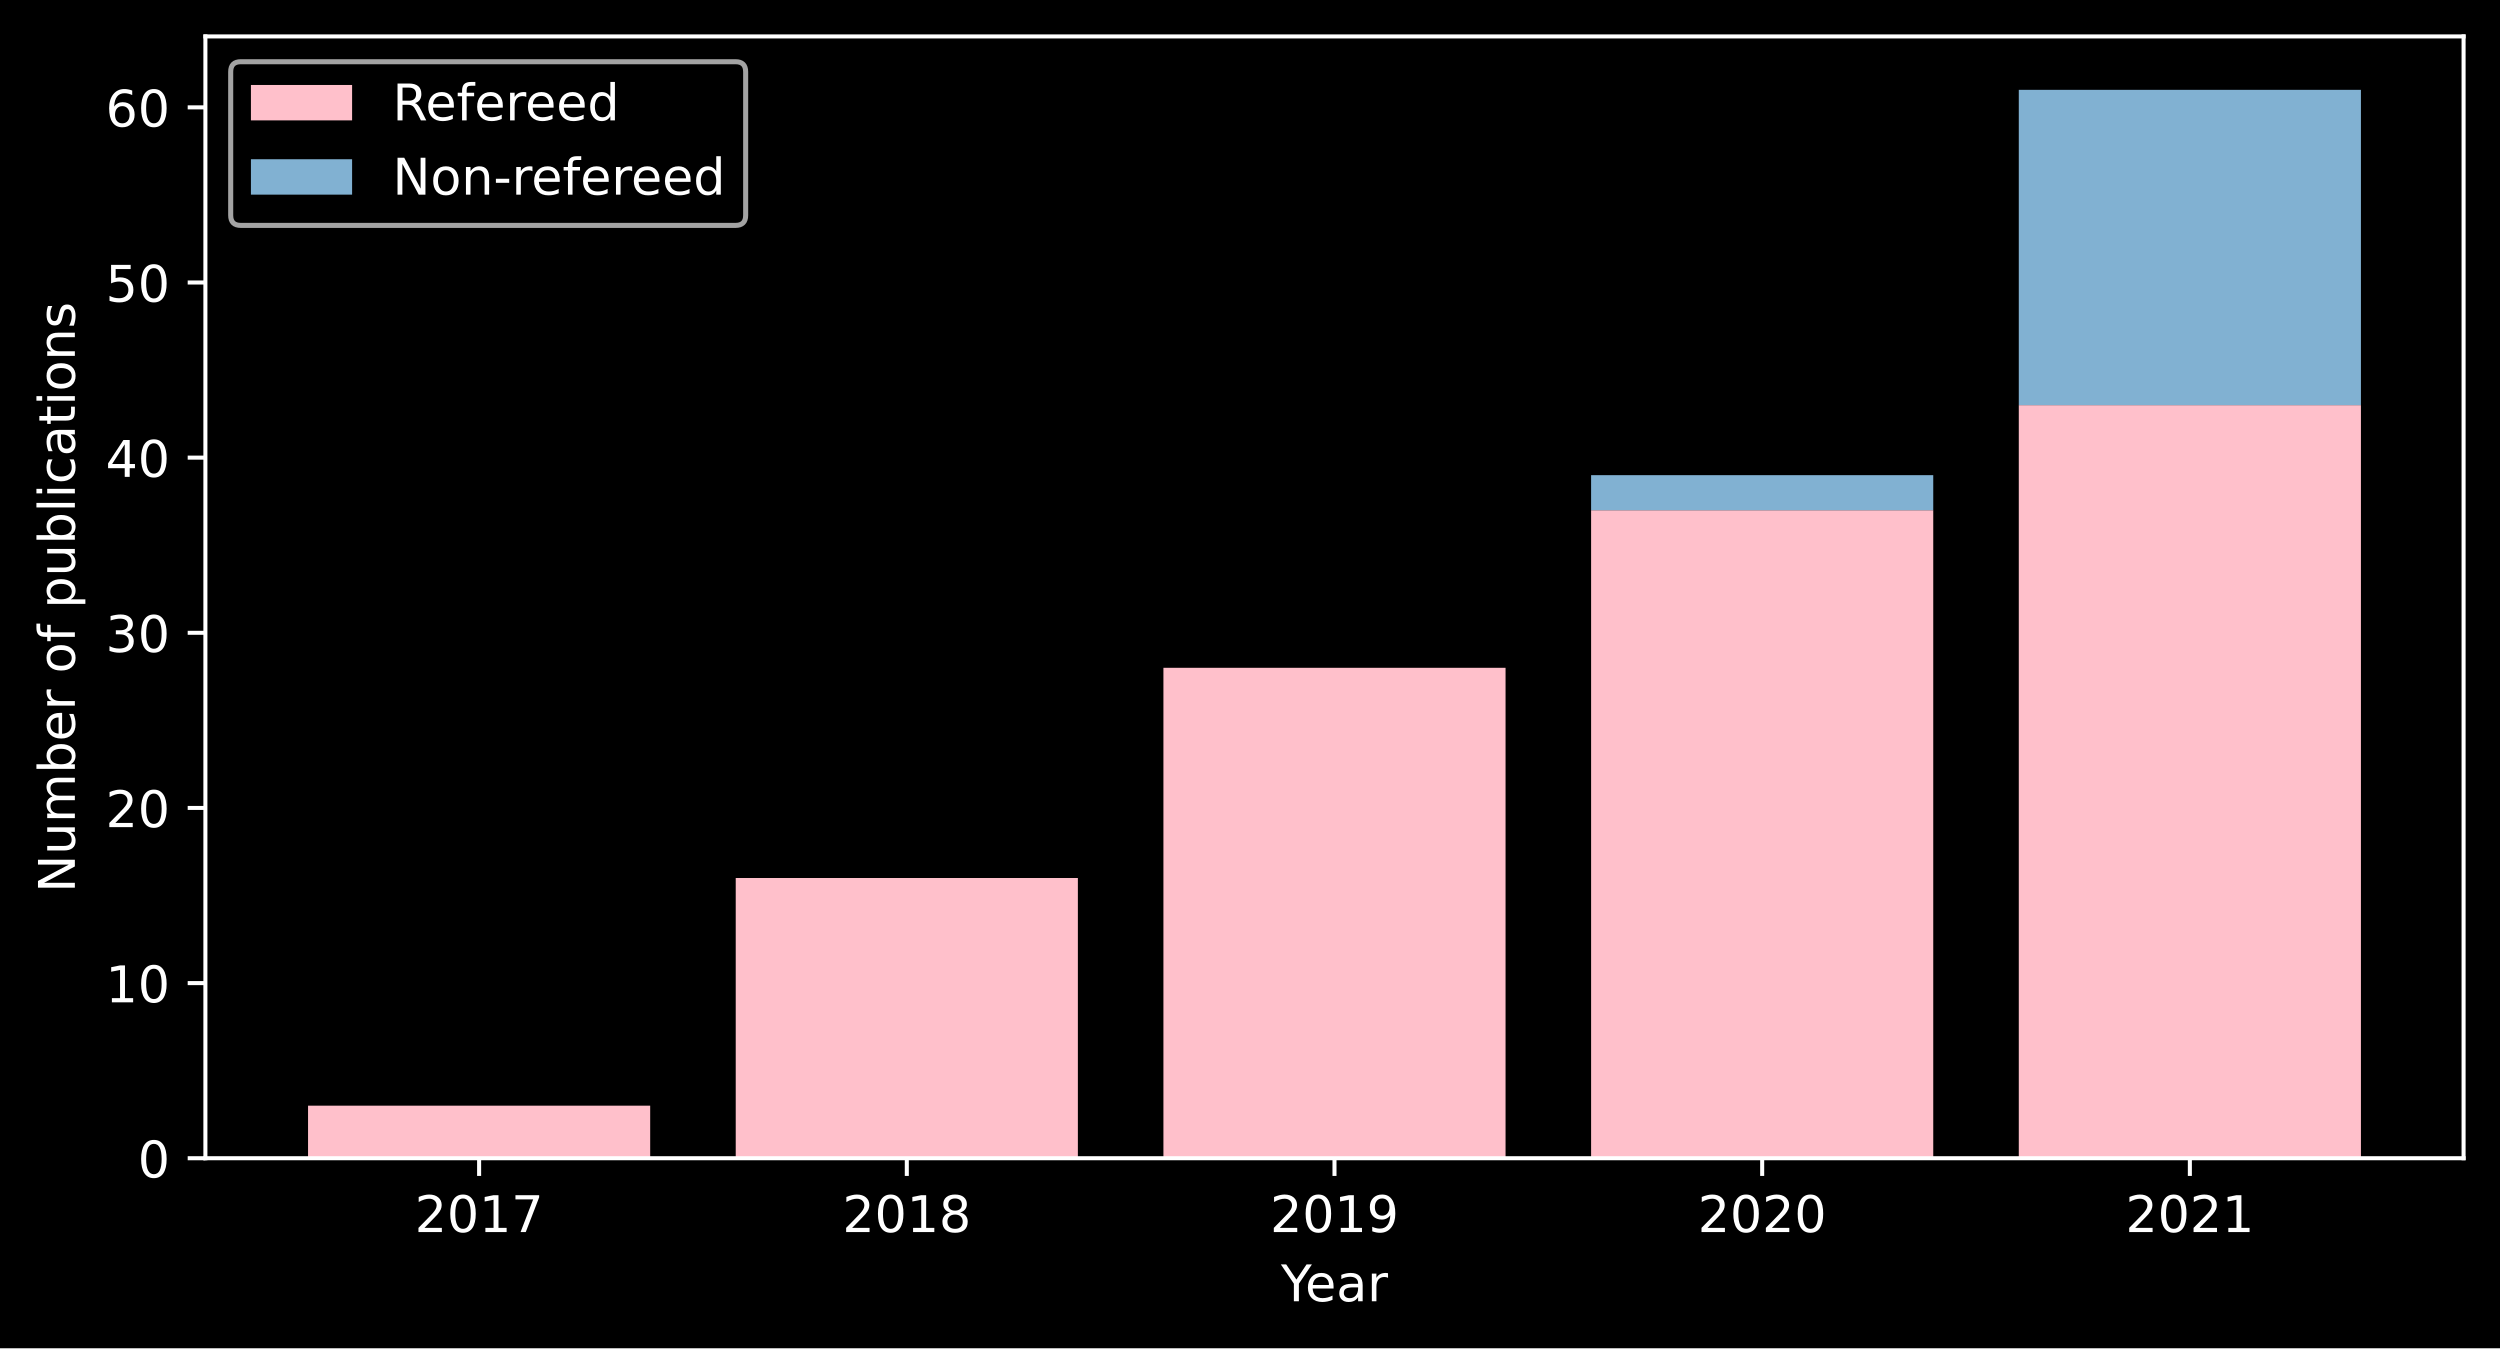
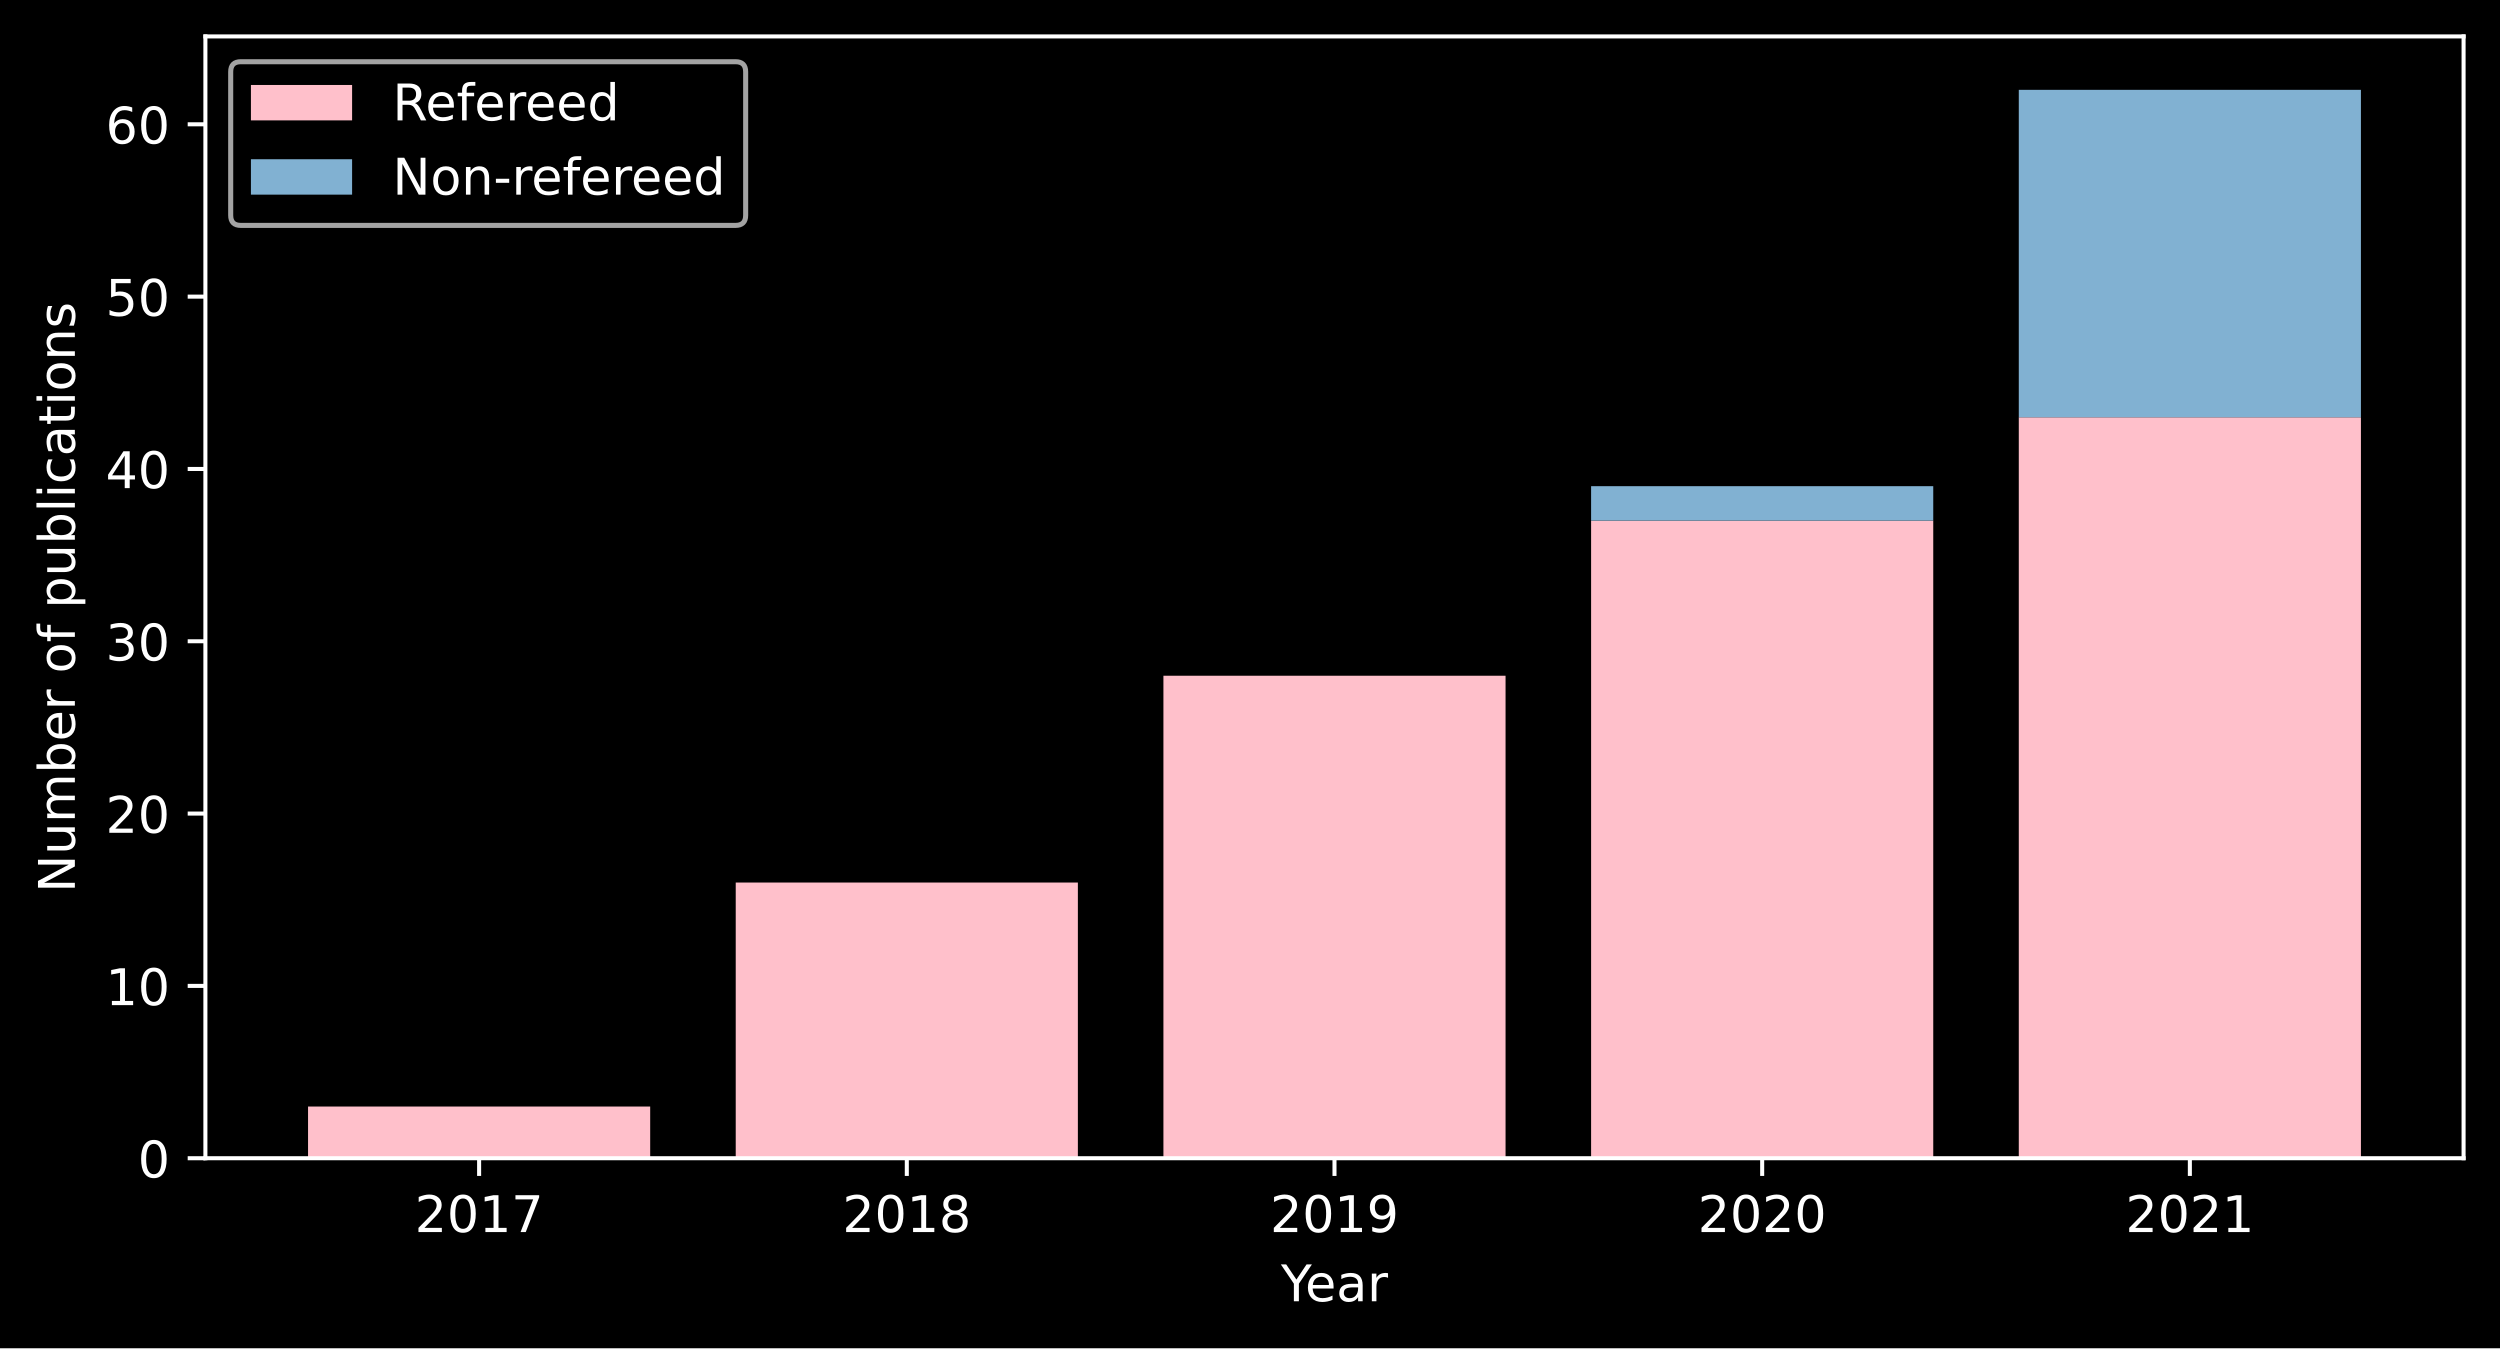
<svg xmlns="http://www.w3.org/2000/svg" xmlns:xlink="http://www.w3.org/1999/xlink" height="266.516pt" version="1.1" viewBox="0 0 494.203 266.516" width="494.203pt">
  <defs>
    <style type="text/css">*{stroke-linecap:butt;stroke-linejoin:round;}</style>
  </defs>
  <g id="figure_1">
    <g id="patch_1">
      <path d="M 0 266.516  L 494.203 266.516  L 494.203 0  L 0 0  z " />
    </g>
    <g id="axes_1">
      <g id="patch_2">
        <path d="M 40.603 228.96  L 487.003 228.96  L 487.003 7.2  L 40.603 7.2  z " />
      </g>
      <g id="patch_3">
-         <path clip-path="url(#p9bf4afe9cd)" d="M 399.076 228.96  L 466.712 228.96  L 466.712 80.081  L 399.076 80.081  z " style="fill:#ffc0cb;" />
+         <path clip-path="url(#p8f0d142fc8)" d="M 399.076 228.96  L 466.712 228.96  L 466.712 82.483  L 399.076 82.483  z " style="fill:#ffc0cb;" />
      </g>
      <g id="patch_4">
-         <path clip-path="url(#p9bf4afe9cd)" d="M 314.53 228.96  L 382.167 228.96  L 382.167 100.855  L 314.53 100.855  z " style="fill:#ffc0cb;" />
+         <path clip-path="url(#p8f0d142fc8)" d="M 314.53 228.96  L 382.167 228.96  L 382.167 102.921  L 314.53 102.921  z " style="fill:#ffc0cb;" />
      </g>
      <g id="patch_5">
-         <path clip-path="url(#p9bf4afe9cd)" d="M 229.985 228.96  L 297.621 228.96  L 297.621 132.016  L 229.985 132.016  z " style="fill:#ffc0cb;" />
+         <path clip-path="url(#p8f0d142fc8)" d="M 229.985 228.96  L 297.621 228.96  L 297.621 133.579  L 229.985 133.579  z " style="fill:#ffc0cb;" />
      </g>
      <g id="patch_6">
-         <path clip-path="url(#p9bf4afe9cd)" d="M 145.439 228.96  L 213.076 228.96  L 213.076 173.563  L 145.439 173.563  z " style="fill:#ffc0cb;" />
+         <path clip-path="url(#p8f0d142fc8)" d="M 145.439 228.96  L 213.076 228.96  L 213.076 174.457  L 145.439 174.457  z " style="fill:#ffc0cb;" />
      </g>
      <g id="patch_7">
-         <path clip-path="url(#p9bf4afe9cd)" d="M 60.894 228.96  L 128.53 228.96  L 128.53 218.573  L 60.894 218.573  z " style="fill:#ffc0cb;" />
+         <path clip-path="url(#p8f0d142fc8)" d="M 60.894 228.96  L 128.53 228.96  L 128.53 218.741  L 60.894 218.741  z " style="fill:#ffc0cb;" />
      </g>
      <g id="patch_8">
-         <path clip-path="url(#p9bf4afe9cd)" d="M 399.076 80.081  L 466.712 80.081  L 466.712 17.76  L 399.076 17.76  z " style="fill:#81b1d2;" />
+         <path clip-path="url(#p8f0d142fc8)" d="M 399.076 82.483  L 466.712 82.483  L 466.712 17.76  L 399.076 17.76  z " style="fill:#81b1d2;" />
      </g>
      <g id="patch_9">
-         <path clip-path="url(#p9bf4afe9cd)" d="M 314.53 100.855  L 382.167 100.855  L 382.167 93.93  L 314.53 93.93  z " style="fill:#81b1d2;" />
+         <path clip-path="url(#p8f0d142fc8)" d="M 314.53 102.921  L 382.167 102.921  L 382.167 96.108  L 314.53 96.108  z " style="fill:#81b1d2;" />
      </g>
      <g id="patch_10">
-         <path clip-path="url(#p9bf4afe9cd)" d="M 229.985 132.016  L 297.621 132.016  L 297.621 132.016  L 229.985 132.016  z " style="fill:#81b1d2;" />
+         <path clip-path="url(#p8f0d142fc8)" d="M 229.985 133.579  L 297.621 133.579  L 297.621 133.579  L 229.985 133.579  z " style="fill:#81b1d2;" />
      </g>
      <g id="patch_11">
-         <path clip-path="url(#p9bf4afe9cd)" d="M 145.439 173.563  L 213.076 173.563  L 213.076 173.563  L 145.439 173.563  z " style="fill:#81b1d2;" />
+         <path clip-path="url(#p8f0d142fc8)" d="M 145.439 174.457  L 213.076 174.457  L 213.076 174.457  L 145.439 174.457  z " style="fill:#81b1d2;" />
      </g>
      <g id="patch_12">
-         <path clip-path="url(#p9bf4afe9cd)" d="M 60.894 218.573  L 128.53 218.573  L 128.53 218.573  L 60.894 218.573  z " style="fill:#81b1d2;" />
+         <path clip-path="url(#p8f0d142fc8)" d="M 60.894 218.741  L 128.53 218.741  L 128.53 218.741  L 60.894 218.741  z " style="fill:#81b1d2;" />
      </g>
      <g id="matplotlib.axis_1">
        <g id="xtick_1">
          <g id="line2d_1">
            <defs>
-               <path d="M 0 0  L 0 3.5  " id="m82f79fecef" style="stroke:#ffffff;stroke-width:0.8;" />
-             </defs>
-             <g>
-               <use style="fill:#ffffff;stroke:#ffffff;stroke-width:0.8;" x="432.894" xlink:href="#m82f79fecef" y="228.96" />
+               <path d="M 0 0  L 0 3.5  " id="m15cc1eba08" style="stroke:#ffffff;stroke-width:0.8;" />
+             </defs>
+             <g>
+               <use style="fill:#ffffff;stroke:#ffffff;stroke-width:0.8;" x="432.894" xlink:href="#m15cc1eba08" y="228.96" />
            </g>
          </g>
          <g id="text_1">
            <g style="fill:#ffffff;" transform="translate(420.169 243.5584)scale(0.1 -0.1)">
              <defs>
                <path d="M 1228 531  L 3431 531  L 3431 0  L 469 0  L 469 531  Q 828 903 1448 1529  Q 2069 2156 2228 2338  Q 2531 2678 2651 2914  Q 2772 3150 2772 3378  Q 2772 3750 2511 3984  Q 2250 4219 1831 4219  Q 1534 4219 1204 4116  Q 875 4013 500 3803  L 500 4441  Q 881 4594 1212 4672  Q 1544 4750 1819 4750  Q 2544 4750 2975 4387  Q 3406 4025 3406 3419  Q 3406 3131 3298 2873  Q 3191 2616 2906 2266  Q 2828 2175 2409 1742  Q 1991 1309 1228 531  z " id="DejaVuSans-32" transform="scale(0.015625)" />
                <path d="M 2034 4250  Q 1547 4250 1301 3770  Q 1056 3291 1056 2328  Q 1056 1369 1301 889  Q 1547 409 2034 409  Q 2525 409 2770 889  Q 3016 1369 3016 2328  Q 3016 3291 2770 3770  Q 2525 4250 2034 4250  z M 2034 4750  Q 2819 4750 3233 4129  Q 3647 3509 3647 2328  Q 3647 1150 3233 529  Q 2819 -91 2034 -91  Q 1250 -91 836 529  Q 422 1150 422 2328  Q 422 3509 836 4129  Q 1250 4750 2034 4750  z " id="DejaVuSans-30" transform="scale(0.015625)" />
                <path d="M 794 531  L 1825 531  L 1825 4091  L 703 3866  L 703 4441  L 1819 4666  L 2450 4666  L 2450 531  L 3481 531  L 3481 0  L 794 0  L 794 531  z " id="DejaVuSans-31" transform="scale(0.015625)" />
              </defs>
              <use xlink:href="#DejaVuSans-32" />
              <use x="63.623" xlink:href="#DejaVuSans-30" />
              <use x="127.246" xlink:href="#DejaVuSans-32" />
              <use x="190.869" xlink:href="#DejaVuSans-31" />
            </g>
          </g>
        </g>
        <g id="xtick_2">
          <g id="line2d_2">
            <g>
-               <use style="fill:#ffffff;stroke:#ffffff;stroke-width:0.8;" x="348.349" xlink:href="#m82f79fecef" y="228.96" />
+               <use style="fill:#ffffff;stroke:#ffffff;stroke-width:0.8;" x="348.349" xlink:href="#m15cc1eba08" y="228.96" />
            </g>
          </g>
          <g id="text_2">
            <g style="fill:#ffffff;" transform="translate(335.6236 243.5584)scale(0.1 -0.1)">
              <use xlink:href="#DejaVuSans-32" />
              <use x="63.623" xlink:href="#DejaVuSans-30" />
              <use x="127.246" xlink:href="#DejaVuSans-32" />
              <use x="190.869" xlink:href="#DejaVuSans-30" />
            </g>
          </g>
        </g>
        <g id="xtick_3">
          <g id="line2d_3">
            <g>
-               <use style="fill:#ffffff;stroke:#ffffff;stroke-width:0.8;" x="263.803" xlink:href="#m82f79fecef" y="228.96" />
+               <use style="fill:#ffffff;stroke:#ffffff;stroke-width:0.8;" x="263.803" xlink:href="#m15cc1eba08" y="228.96" />
            </g>
          </g>
          <g id="text_3">
            <g style="fill:#ffffff;" transform="translate(251.0781 243.5584)scale(0.1 -0.1)">
              <defs>
                <path d="M 703 97  L 703 672  Q 941 559 1184 500  Q 1428 441 1663 441  Q 2288 441 2617 861  Q 2947 1281 2994 2138  Q 2813 1869 2534 1725  Q 2256 1581 1919 1581  Q 1219 1581 811 2004  Q 403 2428 403 3163  Q 403 3881 828 4315  Q 1253 4750 1959 4750  Q 2769 4750 3195 4129  Q 3622 3509 3622 2328  Q 3622 1225 3098 567  Q 2575 -91 1691 -91  Q 1453 -91 1209 -44  Q 966 3 703 97  z M 1959 2075  Q 2384 2075 2632 2365  Q 2881 2656 2881 3163  Q 2881 3666 2632 3958  Q 2384 4250 1959 4250  Q 1534 4250 1286 3958  Q 1038 3666 1038 3163  Q 1038 2656 1286 2365  Q 1534 2075 1959 2075  z " id="DejaVuSans-39" transform="scale(0.015625)" />
              </defs>
              <use xlink:href="#DejaVuSans-32" />
              <use x="63.623" xlink:href="#DejaVuSans-30" />
              <use x="127.246" xlink:href="#DejaVuSans-31" />
              <use x="190.869" xlink:href="#DejaVuSans-39" />
            </g>
          </g>
        </g>
        <g id="xtick_4">
          <g id="line2d_4">
            <g>
-               <use style="fill:#ffffff;stroke:#ffffff;stroke-width:0.8;" x="179.258" xlink:href="#m82f79fecef" y="228.96" />
+               <use style="fill:#ffffff;stroke:#ffffff;stroke-width:0.8;" x="179.258" xlink:href="#m15cc1eba08" y="228.96" />
            </g>
          </g>
          <g id="text_4">
            <g style="fill:#ffffff;" transform="translate(166.5327 243.5584)scale(0.1 -0.1)">
              <defs>
                <path d="M 2034 2216  Q 1584 2216 1326 1975  Q 1069 1734 1069 1313  Q 1069 891 1326 650  Q 1584 409 2034 409  Q 2484 409 2743 651  Q 3003 894 3003 1313  Q 3003 1734 2745 1975  Q 2488 2216 2034 2216  z M 1403 2484  Q 997 2584 770 2862  Q 544 3141 544 3541  Q 544 4100 942 4425  Q 1341 4750 2034 4750  Q 2731 4750 3128 4425  Q 3525 4100 3525 3541  Q 3525 3141 3298 2862  Q 3072 2584 2669 2484  Q 3125 2378 3379 2068  Q 3634 1759 3634 1313  Q 3634 634 3220 271  Q 2806 -91 2034 -91  Q 1263 -91 848 271  Q 434 634 434 1313  Q 434 1759 690 2068  Q 947 2378 1403 2484  z M 1172 3481  Q 1172 3119 1398 2916  Q 1625 2713 2034 2713  Q 2441 2713 2670 2916  Q 2900 3119 2900 3481  Q 2900 3844 2670 4047  Q 2441 4250 2034 4250  Q 1625 4250 1398 4047  Q 1172 3844 1172 3481  z " id="DejaVuSans-38" transform="scale(0.015625)" />
              </defs>
              <use xlink:href="#DejaVuSans-32" />
              <use x="63.623" xlink:href="#DejaVuSans-30" />
              <use x="127.246" xlink:href="#DejaVuSans-31" />
              <use x="190.869" xlink:href="#DejaVuSans-38" />
            </g>
          </g>
        </g>
        <g id="xtick_5">
          <g id="line2d_5">
            <g>
-               <use style="fill:#ffffff;stroke:#ffffff;stroke-width:0.8;" x="94.712" xlink:href="#m82f79fecef" y="228.96" />
+               <use style="fill:#ffffff;stroke:#ffffff;stroke-width:0.8;" x="94.712" xlink:href="#m15cc1eba08" y="228.96" />
            </g>
          </g>
          <g id="text_5">
            <g style="fill:#ffffff;" transform="translate(81.98722 243.5584)scale(0.1 -0.1)">
              <defs>
                <path d="M 525 4666  L 3525 4666  L 3525 4397  L 1831 0  L 1172 0  L 2766 4134  L 525 4134  L 525 4666  z " id="DejaVuSans-37" transform="scale(0.015625)" />
              </defs>
              <use xlink:href="#DejaVuSans-32" />
              <use x="63.623" xlink:href="#DejaVuSans-30" />
              <use x="127.246" xlink:href="#DejaVuSans-31" />
              <use x="190.869" xlink:href="#DejaVuSans-37" />
            </g>
          </g>
        </g>
        <g id="text_6">
          <g style="fill:#ffffff;" transform="translate(253.2156 257.2366)scale(0.1 -0.1)">
            <defs>
              <path d="M -13 4666  L 666 4666  L 1959 2747  L 3244 4666  L 3922 4666  L 2272 2222  L 2272 0  L 1638 0  L 1638 2222  L -13 4666  z " id="DejaVuSans-59" transform="scale(0.015625)" />
              <path d="M 3597 1894  L 3597 1613  L 953 1613  Q 991 1019 1311 708  Q 1631 397 2203 397  Q 2534 397 2845 478  Q 3156 559 3463 722  L 3463 178  Q 3153 47 2828 -22  Q 2503 -91 2169 -91  Q 1331 -91 842 396  Q 353 884 353 1716  Q 353 2575 817 3079  Q 1281 3584 2069 3584  Q 2775 3584 3186 3129  Q 3597 2675 3597 1894  z M 3022 2063  Q 3016 2534 2758 2815  Q 2500 3097 2075 3097  Q 1594 3097 1305 2825  Q 1016 2553 972 2059  L 3022 2063  z " id="DejaVuSans-65" transform="scale(0.015625)" />
              <path d="M 2194 1759  Q 1497 1759 1228 1600  Q 959 1441 959 1056  Q 959 750 1161 570  Q 1363 391 1709 391  Q 2188 391 2477 730  Q 2766 1069 2766 1631  L 2766 1759  L 2194 1759  z M 3341 1997  L 3341 0  L 2766 0  L 2766 531  Q 2569 213 2275 61  Q 1981 -91 1556 -91  Q 1019 -91 701 211  Q 384 513 384 1019  Q 384 1609 779 1909  Q 1175 2209 1959 2209  L 2766 2209  L 2766 2266  Q 2766 2663 2505 2880  Q 2244 3097 1772 3097  Q 1472 3097 1187 3025  Q 903 2953 641 2809  L 641 3341  Q 956 3463 1253 3523  Q 1550 3584 1831 3584  Q 2591 3584 2966 3190  Q 3341 2797 3341 1997  z " id="DejaVuSans-61" transform="scale(0.015625)" />
              <path d="M 2631 2963  Q 2534 3019 2420 3045  Q 2306 3072 2169 3072  Q 1681 3072 1420 2755  Q 1159 2438 1159 1844  L 1159 0  L 581 0  L 581 3500  L 1159 3500  L 1159 2956  Q 1341 3275 1631 3429  Q 1922 3584 2338 3584  Q 2397 3584 2469 3576  Q 2541 3569 2628 3553  L 2631 2963  z " id="DejaVuSans-72" transform="scale(0.015625)" />
            </defs>
            <use xlink:href="#DejaVuSans-59" />
            <use x="47.834" xlink:href="#DejaVuSans-65" />
            <use x="109.357" xlink:href="#DejaVuSans-61" />
            <use x="170.637" xlink:href="#DejaVuSans-72" />
          </g>
        </g>
      </g>
      <g id="matplotlib.axis_2">
        <g id="ytick_1">
          <g id="line2d_6">
            <defs>
-               <path d="M 0 0  L -3.5 0  " id="m6f6c9ded84" style="stroke:#ffffff;stroke-width:0.8;" />
-             </defs>
-             <g>
-               <use style="fill:#ffffff;stroke:#ffffff;stroke-width:0.8;" x="40.603" xlink:href="#m6f6c9ded84" y="228.96" />
+               <path d="M 0 0  L -3.5 0  " id="m698eb2b53c" style="stroke:#ffffff;stroke-width:0.8;" />
+             </defs>
+             <g>
+               <use style="fill:#ffffff;stroke:#ffffff;stroke-width:0.8;" x="40.603" xlink:href="#m698eb2b53c" y="228.96" />
            </g>
          </g>
          <g id="text_7">
            <g style="fill:#ffffff;" transform="translate(27.24063 232.7592)scale(0.1 -0.1)">
              <use xlink:href="#DejaVuSans-30" />
            </g>
          </g>
        </g>
        <g id="ytick_2">
          <g id="line2d_7">
            <g>
-               <use style="fill:#ffffff;stroke:#ffffff;stroke-width:0.8;" x="40.603" xlink:href="#m6f6c9ded84" y="194.337" />
+               <use style="fill:#ffffff;stroke:#ffffff;stroke-width:0.8;" x="40.603" xlink:href="#m698eb2b53c" y="194.895" />
            </g>
          </g>
          <g id="text_8">
-             <g style="fill:#ffffff;" transform="translate(20.87813 198.1363)scale(0.1 -0.1)">
+             <g style="fill:#ffffff;" transform="translate(20.87813 198.6947)scale(0.1 -0.1)">
              <use xlink:href="#DejaVuSans-31" />
              <use x="63.623" xlink:href="#DejaVuSans-30" />
            </g>
          </g>
        </g>
        <g id="ytick_3">
          <g id="line2d_8">
            <g>
-               <use style="fill:#ffffff;stroke:#ffffff;stroke-width:0.8;" x="40.603" xlink:href="#m6f6c9ded84" y="159.714" />
+               <use style="fill:#ffffff;stroke:#ffffff;stroke-width:0.8;" x="40.603" xlink:href="#m698eb2b53c" y="160.831" />
            </g>
          </g>
          <g id="text_9">
-             <g style="fill:#ffffff;" transform="translate(20.87813 163.5133)scale(0.1 -0.1)">
+             <g style="fill:#ffffff;" transform="translate(20.87813 164.6302)scale(0.1 -0.1)">
              <use xlink:href="#DejaVuSans-32" />
              <use x="63.623" xlink:href="#DejaVuSans-30" />
            </g>
          </g>
        </g>
        <g id="ytick_4">
          <g id="line2d_9">
            <g>
-               <use style="fill:#ffffff;stroke:#ffffff;stroke-width:0.8;" x="40.603" xlink:href="#m6f6c9ded84" y="125.091" />
+               <use style="fill:#ffffff;stroke:#ffffff;stroke-width:0.8;" x="40.603" xlink:href="#m698eb2b53c" y="126.766" />
            </g>
          </g>
          <g id="text_10">
-             <g style="fill:#ffffff;" transform="translate(20.87813 128.8904)scale(0.1 -0.1)">
+             <g style="fill:#ffffff;" transform="translate(20.87813 130.5657)scale(0.1 -0.1)">
              <defs>
                <path d="M 2597 2516  Q 3050 2419 3304 2112  Q 3559 1806 3559 1356  Q 3559 666 3084 287  Q 2609 -91 1734 -91  Q 1441 -91 1130 -33  Q 819 25 488 141  L 488 750  Q 750 597 1062 519  Q 1375 441 1716 441  Q 2309 441 2620 675  Q 2931 909 2931 1356  Q 2931 1769 2642 2001  Q 2353 2234 1838 2234  L 1294 2234  L 1294 2753  L 1863 2753  Q 2328 2753 2575 2939  Q 2822 3125 2822 3475  Q 2822 3834 2567 4026  Q 2313 4219 1838 4219  Q 1578 4219 1281 4162  Q 984 4106 628 3988  L 628 4550  Q 988 4650 1302 4700  Q 1616 4750 1894 4750  Q 2613 4750 3031 4423  Q 3450 4097 3450 3541  Q 3450 3153 3228 2886  Q 3006 2619 2597 2516  z " id="DejaVuSans-33" transform="scale(0.015625)" />
              </defs>
              <use xlink:href="#DejaVuSans-33" />
              <use x="63.623" xlink:href="#DejaVuSans-30" />
            </g>
          </g>
        </g>
        <g id="ytick_5">
          <g id="line2d_10">
            <g>
-               <use style="fill:#ffffff;stroke:#ffffff;stroke-width:0.8;" x="40.603" xlink:href="#m6f6c9ded84" y="90.468" />
+               <use style="fill:#ffffff;stroke:#ffffff;stroke-width:0.8;" x="40.603" xlink:href="#m698eb2b53c" y="92.702" />
            </g>
          </g>
          <g id="text_11">
-             <g style="fill:#ffffff;" transform="translate(20.87813 94.26741)scale(0.1 -0.1)">
+             <g style="fill:#ffffff;" transform="translate(20.87813 96.50115)scale(0.1 -0.1)">
              <defs>
                <path d="M 2419 4116  L 825 1625  L 2419 1625  L 2419 4116  z M 2253 4666  L 3047 4666  L 3047 1625  L 3713 1625  L 3713 1100  L 3047 1100  L 3047 0  L 2419 0  L 2419 1100  L 313 1100  L 313 1709  L 2253 4666  z " id="DejaVuSans-34" transform="scale(0.015625)" />
              </defs>
              <use xlink:href="#DejaVuSans-34" />
              <use x="63.623" xlink:href="#DejaVuSans-30" />
            </g>
          </g>
        </g>
        <g id="ytick_6">
          <g id="line2d_11">
            <g>
-               <use style="fill:#ffffff;stroke:#ffffff;stroke-width:0.8;" x="40.603" xlink:href="#m6f6c9ded84" y="55.845" />
+               <use style="fill:#ffffff;stroke:#ffffff;stroke-width:0.8;" x="40.603" xlink:href="#m698eb2b53c" y="58.637" />
            </g>
          </g>
          <g id="text_12">
-             <g style="fill:#ffffff;" transform="translate(20.87813 59.64446)scale(0.1 -0.1)">
+             <g style="fill:#ffffff;" transform="translate(20.87813 62.43664)scale(0.1 -0.1)">
              <defs>
                <path d="M 691 4666  L 3169 4666  L 3169 4134  L 1269 4134  L 1269 2991  Q 1406 3038 1543 3061  Q 1681 3084 1819 3084  Q 2600 3084 3056 2656  Q 3513 2228 3513 1497  Q 3513 744 3044 326  Q 2575 -91 1722 -91  Q 1428 -91 1123 -41  Q 819 9 494 109  L 494 744  Q 775 591 1075 516  Q 1375 441 1709 441  Q 2250 441 2565 725  Q 2881 1009 2881 1497  Q 2881 1984 2565 2268  Q 2250 2553 1709 2553  Q 1456 2553 1204 2497  Q 953 2441 691 2322  L 691 4666  z " id="DejaVuSans-35" transform="scale(0.015625)" />
              </defs>
              <use xlink:href="#DejaVuSans-35" />
              <use x="63.623" xlink:href="#DejaVuSans-30" />
            </g>
          </g>
        </g>
        <g id="ytick_7">
          <g id="line2d_12">
            <g>
-               <use style="fill:#ffffff;stroke:#ffffff;stroke-width:0.8;" x="40.603" xlink:href="#m6f6c9ded84" y="21.222" />
+               <use style="fill:#ffffff;stroke:#ffffff;stroke-width:0.8;" x="40.603" xlink:href="#m698eb2b53c" y="24.573" />
            </g>
          </g>
          <g id="text_13">
-             <g style="fill:#ffffff;" transform="translate(20.87813 25.02151)scale(0.1 -0.1)">
+             <g style="fill:#ffffff;" transform="translate(20.87813 28.37212)scale(0.1 -0.1)">
              <defs>
                <path d="M 2113 2584  Q 1688 2584 1439 2293  Q 1191 2003 1191 1497  Q 1191 994 1439 701  Q 1688 409 2113 409  Q 2538 409 2786 701  Q 3034 994 3034 1497  Q 3034 2003 2786 2293  Q 2538 2584 2113 2584  z M 3366 4563  L 3366 3988  Q 3128 4100 2886 4159  Q 2644 4219 2406 4219  Q 1781 4219 1451 3797  Q 1122 3375 1075 2522  Q 1259 2794 1537 2939  Q 1816 3084 2150 3084  Q 2853 3084 3261 2657  Q 3669 2231 3669 1497  Q 3669 778 3244 343  Q 2819 -91 2113 -91  Q 1303 -91 875 529  Q 447 1150 447 2328  Q 447 3434 972 4092  Q 1497 4750 2381 4750  Q 2619 4750 2861 4703  Q 3103 4656 3366 4563  z " id="DejaVuSans-36" transform="scale(0.015625)" />
              </defs>
              <use xlink:href="#DejaVuSans-36" />
              <use x="63.623" xlink:href="#DejaVuSans-30" />
            </g>
          </g>
        </g>
        <g id="text_14">
          <g style="fill:#ffffff;" transform="translate(14.79844 176.4542)rotate(-90)scale(0.1 -0.1)">
            <defs>
              <path d="M 628 4666  L 1478 4666  L 3547 763  L 3547 4666  L 4159 4666  L 4159 0  L 3309 0  L 1241 3903  L 1241 0  L 628 0  L 628 4666  z " id="DejaVuSans-4e" transform="scale(0.015625)" />
              <path d="M 544 1381  L 544 3500  L 1119 3500  L 1119 1403  Q 1119 906 1312 657  Q 1506 409 1894 409  Q 2359 409 2629 706  Q 2900 1003 2900 1516  L 2900 3500  L 3475 3500  L 3475 0  L 2900 0  L 2900 538  Q 2691 219 2414 64  Q 2138 -91 1772 -91  Q 1169 -91 856 284  Q 544 659 544 1381  z M 1991 3584  L 1991 3584  z " id="DejaVuSans-75" transform="scale(0.015625)" />
              <path d="M 3328 2828  Q 3544 3216 3844 3400  Q 4144 3584 4550 3584  Q 5097 3584 5394 3201  Q 5691 2819 5691 2113  L 5691 0  L 5113 0  L 5113 2094  Q 5113 2597 4934 2840  Q 4756 3084 4391 3084  Q 3944 3084 3684 2787  Q 3425 2491 3425 1978  L 3425 0  L 2847 0  L 2847 2094  Q 2847 2600 2669 2842  Q 2491 3084 2119 3084  Q 1678 3084 1418 2786  Q 1159 2488 1159 1978  L 1159 0  L 581 0  L 581 3500  L 1159 3500  L 1159 2956  Q 1356 3278 1631 3431  Q 1906 3584 2284 3584  Q 2666 3584 2933 3390  Q 3200 3197 3328 2828  z " id="DejaVuSans-6d" transform="scale(0.015625)" />
              <path d="M 3116 1747  Q 3116 2381 2855 2742  Q 2594 3103 2138 3103  Q 1681 3103 1420 2742  Q 1159 2381 1159 1747  Q 1159 1113 1420 752  Q 1681 391 2138 391  Q 2594 391 2855 752  Q 3116 1113 3116 1747  z M 1159 2969  Q 1341 3281 1617 3432  Q 1894 3584 2278 3584  Q 2916 3584 3314 3078  Q 3713 2572 3713 1747  Q 3713 922 3314 415  Q 2916 -91 2278 -91  Q 1894 -91 1617 61  Q 1341 213 1159 525  L 1159 0  L 581 0  L 581 4863  L 1159 4863  L 1159 2969  z " id="DejaVuSans-62" transform="scale(0.015625)" />
              <path id="DejaVuSans-20" transform="scale(0.015625)" />
              <path d="M 1959 3097  Q 1497 3097 1228 2736  Q 959 2375 959 1747  Q 959 1119 1226 758  Q 1494 397 1959 397  Q 2419 397 2687 759  Q 2956 1122 2956 1747  Q 2956 2369 2687 2733  Q 2419 3097 1959 3097  z M 1959 3584  Q 2709 3584 3137 3096  Q 3566 2609 3566 1747  Q 3566 888 3137 398  Q 2709 -91 1959 -91  Q 1206 -91 779 398  Q 353 888 353 1747  Q 353 2609 779 3096  Q 1206 3584 1959 3584  z " id="DejaVuSans-6f" transform="scale(0.015625)" />
              <path d="M 2375 4863  L 2375 4384  L 1825 4384  Q 1516 4384 1395 4259  Q 1275 4134 1275 3809  L 1275 3500  L 2222 3500  L 2222 3053  L 1275 3053  L 1275 0  L 697 0  L 697 3053  L 147 3053  L 147 3500  L 697 3500  L 697 3744  Q 697 4328 969 4595  Q 1241 4863 1831 4863  L 2375 4863  z " id="DejaVuSans-66" transform="scale(0.015625)" />
              <path d="M 1159 525  L 1159 -1331  L 581 -1331  L 581 3500  L 1159 3500  L 1159 2969  Q 1341 3281 1617 3432  Q 1894 3584 2278 3584  Q 2916 3584 3314 3078  Q 3713 2572 3713 1747  Q 3713 922 3314 415  Q 2916 -91 2278 -91  Q 1894 -91 1617 61  Q 1341 213 1159 525  z M 3116 1747  Q 3116 2381 2855 2742  Q 2594 3103 2138 3103  Q 1681 3103 1420 2742  Q 1159 2381 1159 1747  Q 1159 1113 1420 752  Q 1681 391 2138 391  Q 2594 391 2855 752  Q 3116 1113 3116 1747  z " id="DejaVuSans-70" transform="scale(0.015625)" />
              <path d="M 603 4863  L 1178 4863  L 1178 0  L 603 0  L 603 4863  z " id="DejaVuSans-6c" transform="scale(0.015625)" />
              <path d="M 603 3500  L 1178 3500  L 1178 0  L 603 0  L 603 3500  z M 603 4863  L 1178 4863  L 1178 4134  L 603 4134  L 603 4863  z " id="DejaVuSans-69" transform="scale(0.015625)" />
              <path d="M 3122 3366  L 3122 2828  Q 2878 2963 2633 3030  Q 2388 3097 2138 3097  Q 1578 3097 1268 2742  Q 959 2388 959 1747  Q 959 1106 1268 751  Q 1578 397 2138 397  Q 2388 397 2633 464  Q 2878 531 3122 666  L 3122 134  Q 2881 22 2623 -34  Q 2366 -91 2075 -91  Q 1284 -91 818 406  Q 353 903 353 1747  Q 353 2603 823 3093  Q 1294 3584 2113 3584  Q 2378 3584 2631 3529  Q 2884 3475 3122 3366  z " id="DejaVuSans-63" transform="scale(0.015625)" />
              <path d="M 1172 4494  L 1172 3500  L 2356 3500  L 2356 3053  L 1172 3053  L 1172 1153  Q 1172 725 1289 603  Q 1406 481 1766 481  L 2356 481  L 2356 0  L 1766 0  Q 1100 0 847 248  Q 594 497 594 1153  L 594 3053  L 172 3053  L 172 3500  L 594 3500  L 594 4494  L 1172 4494  z " id="DejaVuSans-74" transform="scale(0.015625)" />
              <path d="M 3513 2113  L 3513 0  L 2938 0  L 2938 2094  Q 2938 2591 2744 2837  Q 2550 3084 2163 3084  Q 1697 3084 1428 2787  Q 1159 2491 1159 1978  L 1159 0  L 581 0  L 581 3500  L 1159 3500  L 1159 2956  Q 1366 3272 1645 3428  Q 1925 3584 2291 3584  Q 2894 3584 3203 3211  Q 3513 2838 3513 2113  z " id="DejaVuSans-6e" transform="scale(0.015625)" />
              <path d="M 2834 3397  L 2834 2853  Q 2591 2978 2328 3040  Q 2066 3103 1784 3103  Q 1356 3103 1142 2972  Q 928 2841 928 2578  Q 928 2378 1081 2264  Q 1234 2150 1697 2047  L 1894 2003  Q 2506 1872 2764 1633  Q 3022 1394 3022 966  Q 3022 478 2636 193  Q 2250 -91 1575 -91  Q 1294 -91 989 -36  Q 684 19 347 128  L 347 722  Q 666 556 975 473  Q 1284 391 1588 391  Q 1994 391 2212 530  Q 2431 669 2431 922  Q 2431 1156 2273 1281  Q 2116 1406 1581 1522  L 1381 1569  Q 847 1681 609 1914  Q 372 2147 372 2553  Q 372 3047 722 3315  Q 1072 3584 1716 3584  Q 2034 3584 2315 3537  Q 2597 3491 2834 3397  z " id="DejaVuSans-73" transform="scale(0.015625)" />
            </defs>
            <use xlink:href="#DejaVuSans-4e" />
            <use x="74.805" xlink:href="#DejaVuSans-75" />
            <use x="138.184" xlink:href="#DejaVuSans-6d" />
            <use x="235.596" xlink:href="#DejaVuSans-62" />
            <use x="299.072" xlink:href="#DejaVuSans-65" />
            <use x="360.596" xlink:href="#DejaVuSans-72" />
            <use x="401.709" xlink:href="#DejaVuSans-20" />
            <use x="433.496" xlink:href="#DejaVuSans-6f" />
            <use x="494.678" xlink:href="#DejaVuSans-66" />
            <use x="529.883" xlink:href="#DejaVuSans-20" />
            <use x="561.67" xlink:href="#DejaVuSans-70" />
            <use x="625.146" xlink:href="#DejaVuSans-75" />
            <use x="688.525" xlink:href="#DejaVuSans-62" />
            <use x="752.002" xlink:href="#DejaVuSans-6c" />
            <use x="779.785" xlink:href="#DejaVuSans-69" />
            <use x="807.568" xlink:href="#DejaVuSans-63" />
            <use x="862.549" xlink:href="#DejaVuSans-61" />
            <use x="923.828" xlink:href="#DejaVuSans-74" />
            <use x="963.037" xlink:href="#DejaVuSans-69" />
            <use x="990.82" xlink:href="#DejaVuSans-6f" />
            <use x="1052.002" xlink:href="#DejaVuSans-6e" />
            <use x="1115.381" xlink:href="#DejaVuSans-73" />
          </g>
        </g>
      </g>
      <g id="patch_13">
        <path d="M 40.603 228.96  L 40.603 7.2  " style="fill:none;stroke:#ffffff;stroke-linecap:square;stroke-linejoin:miter;stroke-width:0.8;" />
      </g>
      <g id="patch_14">
        <path d="M 487.003 228.96  L 487.003 7.2  " style="fill:none;stroke:#ffffff;stroke-linecap:square;stroke-linejoin:miter;stroke-width:0.8;" />
      </g>
      <g id="patch_15">
        <path d="M 40.603 228.96  L 487.003 228.96  " style="fill:none;stroke:#ffffff;stroke-linecap:square;stroke-linejoin:miter;stroke-width:0.8;" />
      </g>
      <g id="patch_16">
        <path d="M 40.603 7.2  L 487.003 7.2  " style="fill:none;stroke:#ffffff;stroke-linecap:square;stroke-linejoin:miter;stroke-width:0.8;" />
      </g>
      <g id="legend_1">
        <g id="patch_17">
          <path d="M 47.603 44.556  L 145.402 44.556  Q 147.402 44.556 147.402 42.556  L 147.402 14.2  Q 147.402 12.2 145.402 12.2  L 47.603 12.2  Q 45.603 12.2 45.603 14.2  L 45.603 42.556  Q 45.603 44.556 47.603 44.556  z " style="opacity:0.8;stroke:#cccccc;stroke-linejoin:miter;" />
        </g>
        <g id="patch_18">
          <path d="M 49.603 23.798  L 69.603 23.798  L 69.603 16.798  L 49.603 16.798  z " style="fill:#ffc0cb;" />
        </g>
        <g id="text_15">
          <g style="fill:#ffffff;" transform="translate(77.60313 23.79844)scale(0.1 -0.1)">
            <defs>
              <path d="M 2841 2188  Q 3044 2119 3236 1894  Q 3428 1669 3622 1275  L 4263 0  L 3584 0  L 2988 1197  Q 2756 1666 2539 1819  Q 2322 1972 1947 1972  L 1259 1972  L 1259 0  L 628 0  L 628 4666  L 2053 4666  Q 2853 4666 3247 4331  Q 3641 3997 3641 3322  Q 3641 2881 3436 2590  Q 3231 2300 2841 2188  z M 1259 4147  L 1259 2491  L 2053 2491  Q 2509 2491 2742 2702  Q 2975 2913 2975 3322  Q 2975 3731 2742 3939  Q 2509 4147 2053 4147  L 1259 4147  z " id="DejaVuSans-52" transform="scale(0.015625)" />
              <path d="M 2906 2969  L 2906 4863  L 3481 4863  L 3481 0  L 2906 0  L 2906 525  Q 2725 213 2448 61  Q 2172 -91 1784 -91  Q 1150 -91 751 415  Q 353 922 353 1747  Q 353 2572 751 3078  Q 1150 3584 1784 3584  Q 2172 3584 2448 3432  Q 2725 3281 2906 2969  z M 947 1747  Q 947 1113 1208 752  Q 1469 391 1925 391  Q 2381 391 2643 752  Q 2906 1113 2906 1747  Q 2906 2381 2643 2742  Q 2381 3103 1925 3103  Q 1469 3103 1208 2742  Q 947 2381 947 1747  z " id="DejaVuSans-64" transform="scale(0.015625)" />
            </defs>
            <use xlink:href="#DejaVuSans-52" />
            <use x="64.982" xlink:href="#DejaVuSans-65" />
            <use x="126.506" xlink:href="#DejaVuSans-66" />
            <use x="161.711" xlink:href="#DejaVuSans-65" />
            <use x="223.234" xlink:href="#DejaVuSans-72" />
            <use x="262.098" xlink:href="#DejaVuSans-65" />
            <use x="323.621" xlink:href="#DejaVuSans-65" />
            <use x="385.145" xlink:href="#DejaVuSans-64" />
          </g>
        </g>
        <g id="patch_19">
          <path d="M 49.603 38.477  L 69.603 38.477  L 69.603 31.477  L 49.603 31.477  z " style="fill:#81b1d2;" />
        </g>
        <g id="text_16">
          <g style="fill:#ffffff;" transform="translate(77.60313 38.47656)scale(0.1 -0.1)">
            <defs>
              <path d="M 313 2009  L 1997 2009  L 1997 1497  L 313 1497  L 313 2009  z " id="DejaVuSans-2d" transform="scale(0.015625)" />
            </defs>
            <use xlink:href="#DejaVuSans-4e" />
            <use x="74.805" xlink:href="#DejaVuSans-6f" />
            <use x="135.986" xlink:href="#DejaVuSans-6e" />
            <use x="199.365" xlink:href="#DejaVuSans-2d" />
            <use x="235.449" xlink:href="#DejaVuSans-72" />
            <use x="274.312" xlink:href="#DejaVuSans-65" />
            <use x="335.836" xlink:href="#DejaVuSans-66" />
            <use x="371.041" xlink:href="#DejaVuSans-65" />
            <use x="432.564" xlink:href="#DejaVuSans-72" />
            <use x="471.428" xlink:href="#DejaVuSans-65" />
            <use x="532.951" xlink:href="#DejaVuSans-65" />
            <use x="594.475" xlink:href="#DejaVuSans-64" />
          </g>
        </g>
      </g>
    </g>
  </g>
  <defs>
-     <clipPath id="p9bf4afe9cd">
+     <clipPath id="p8f0d142fc8">
      <rect height="221.76" width="446.4" x="40.603" y="7.2" />
    </clipPath>
  </defs>
</svg>
